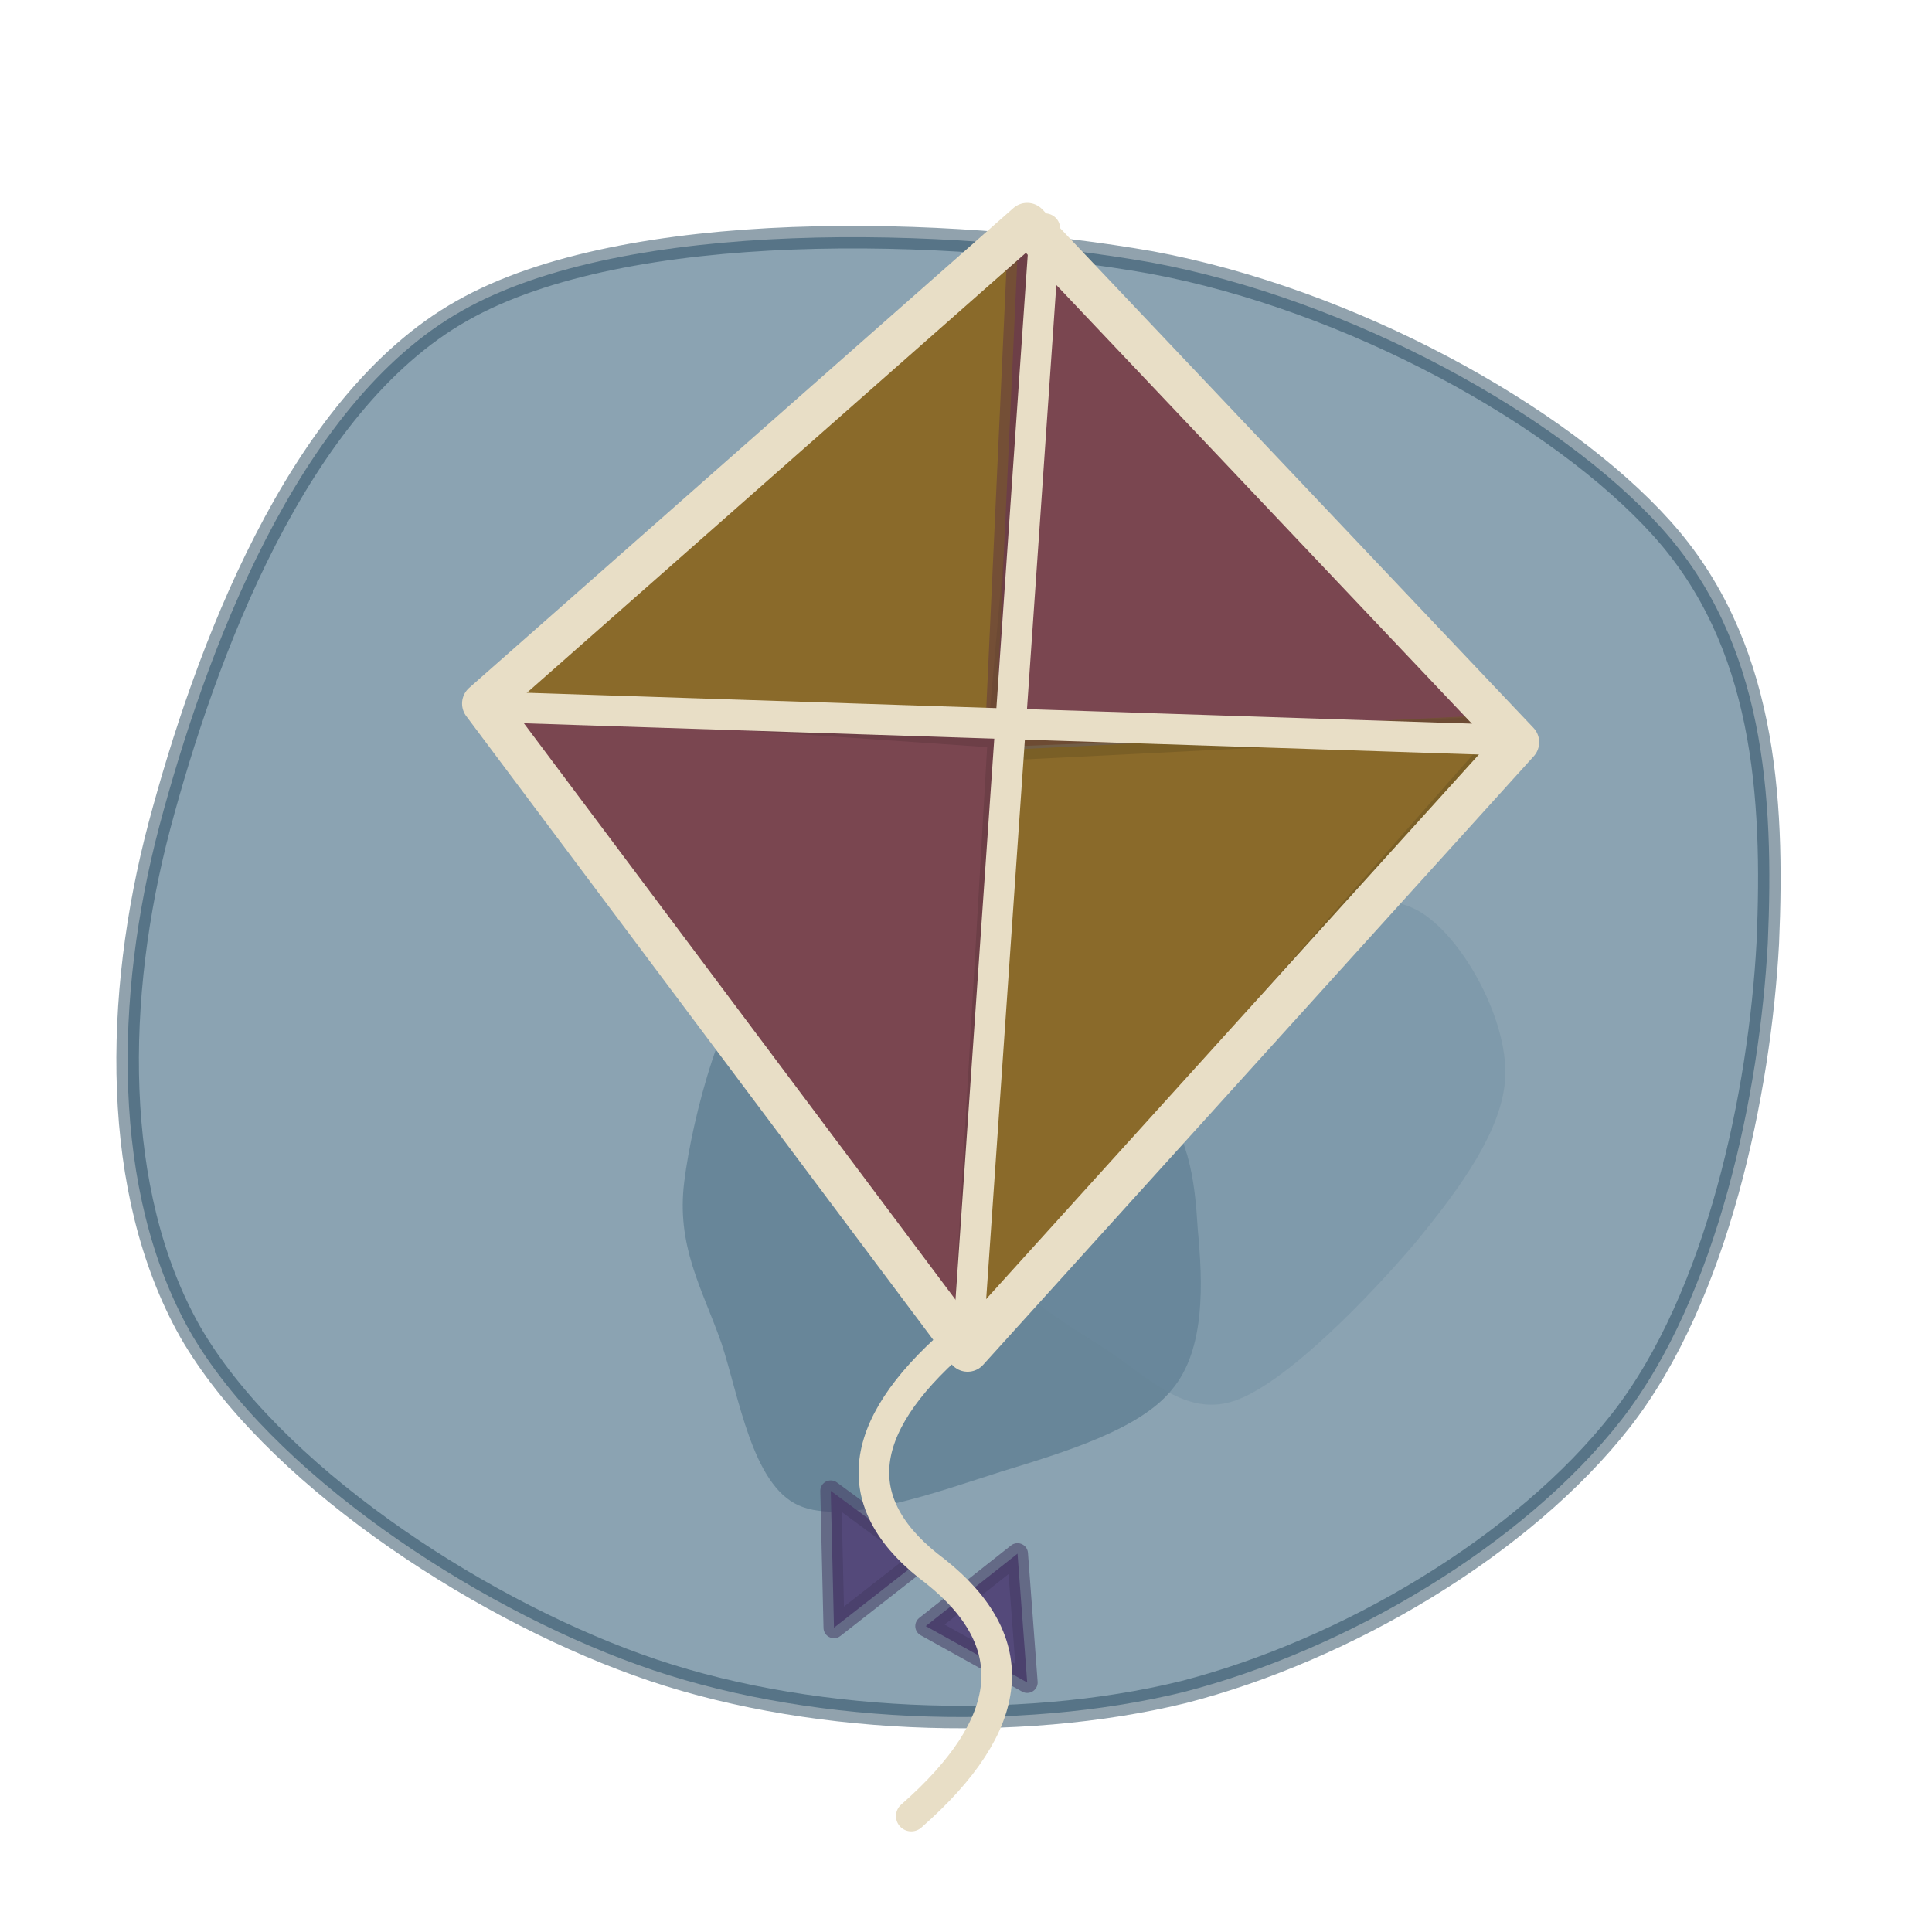
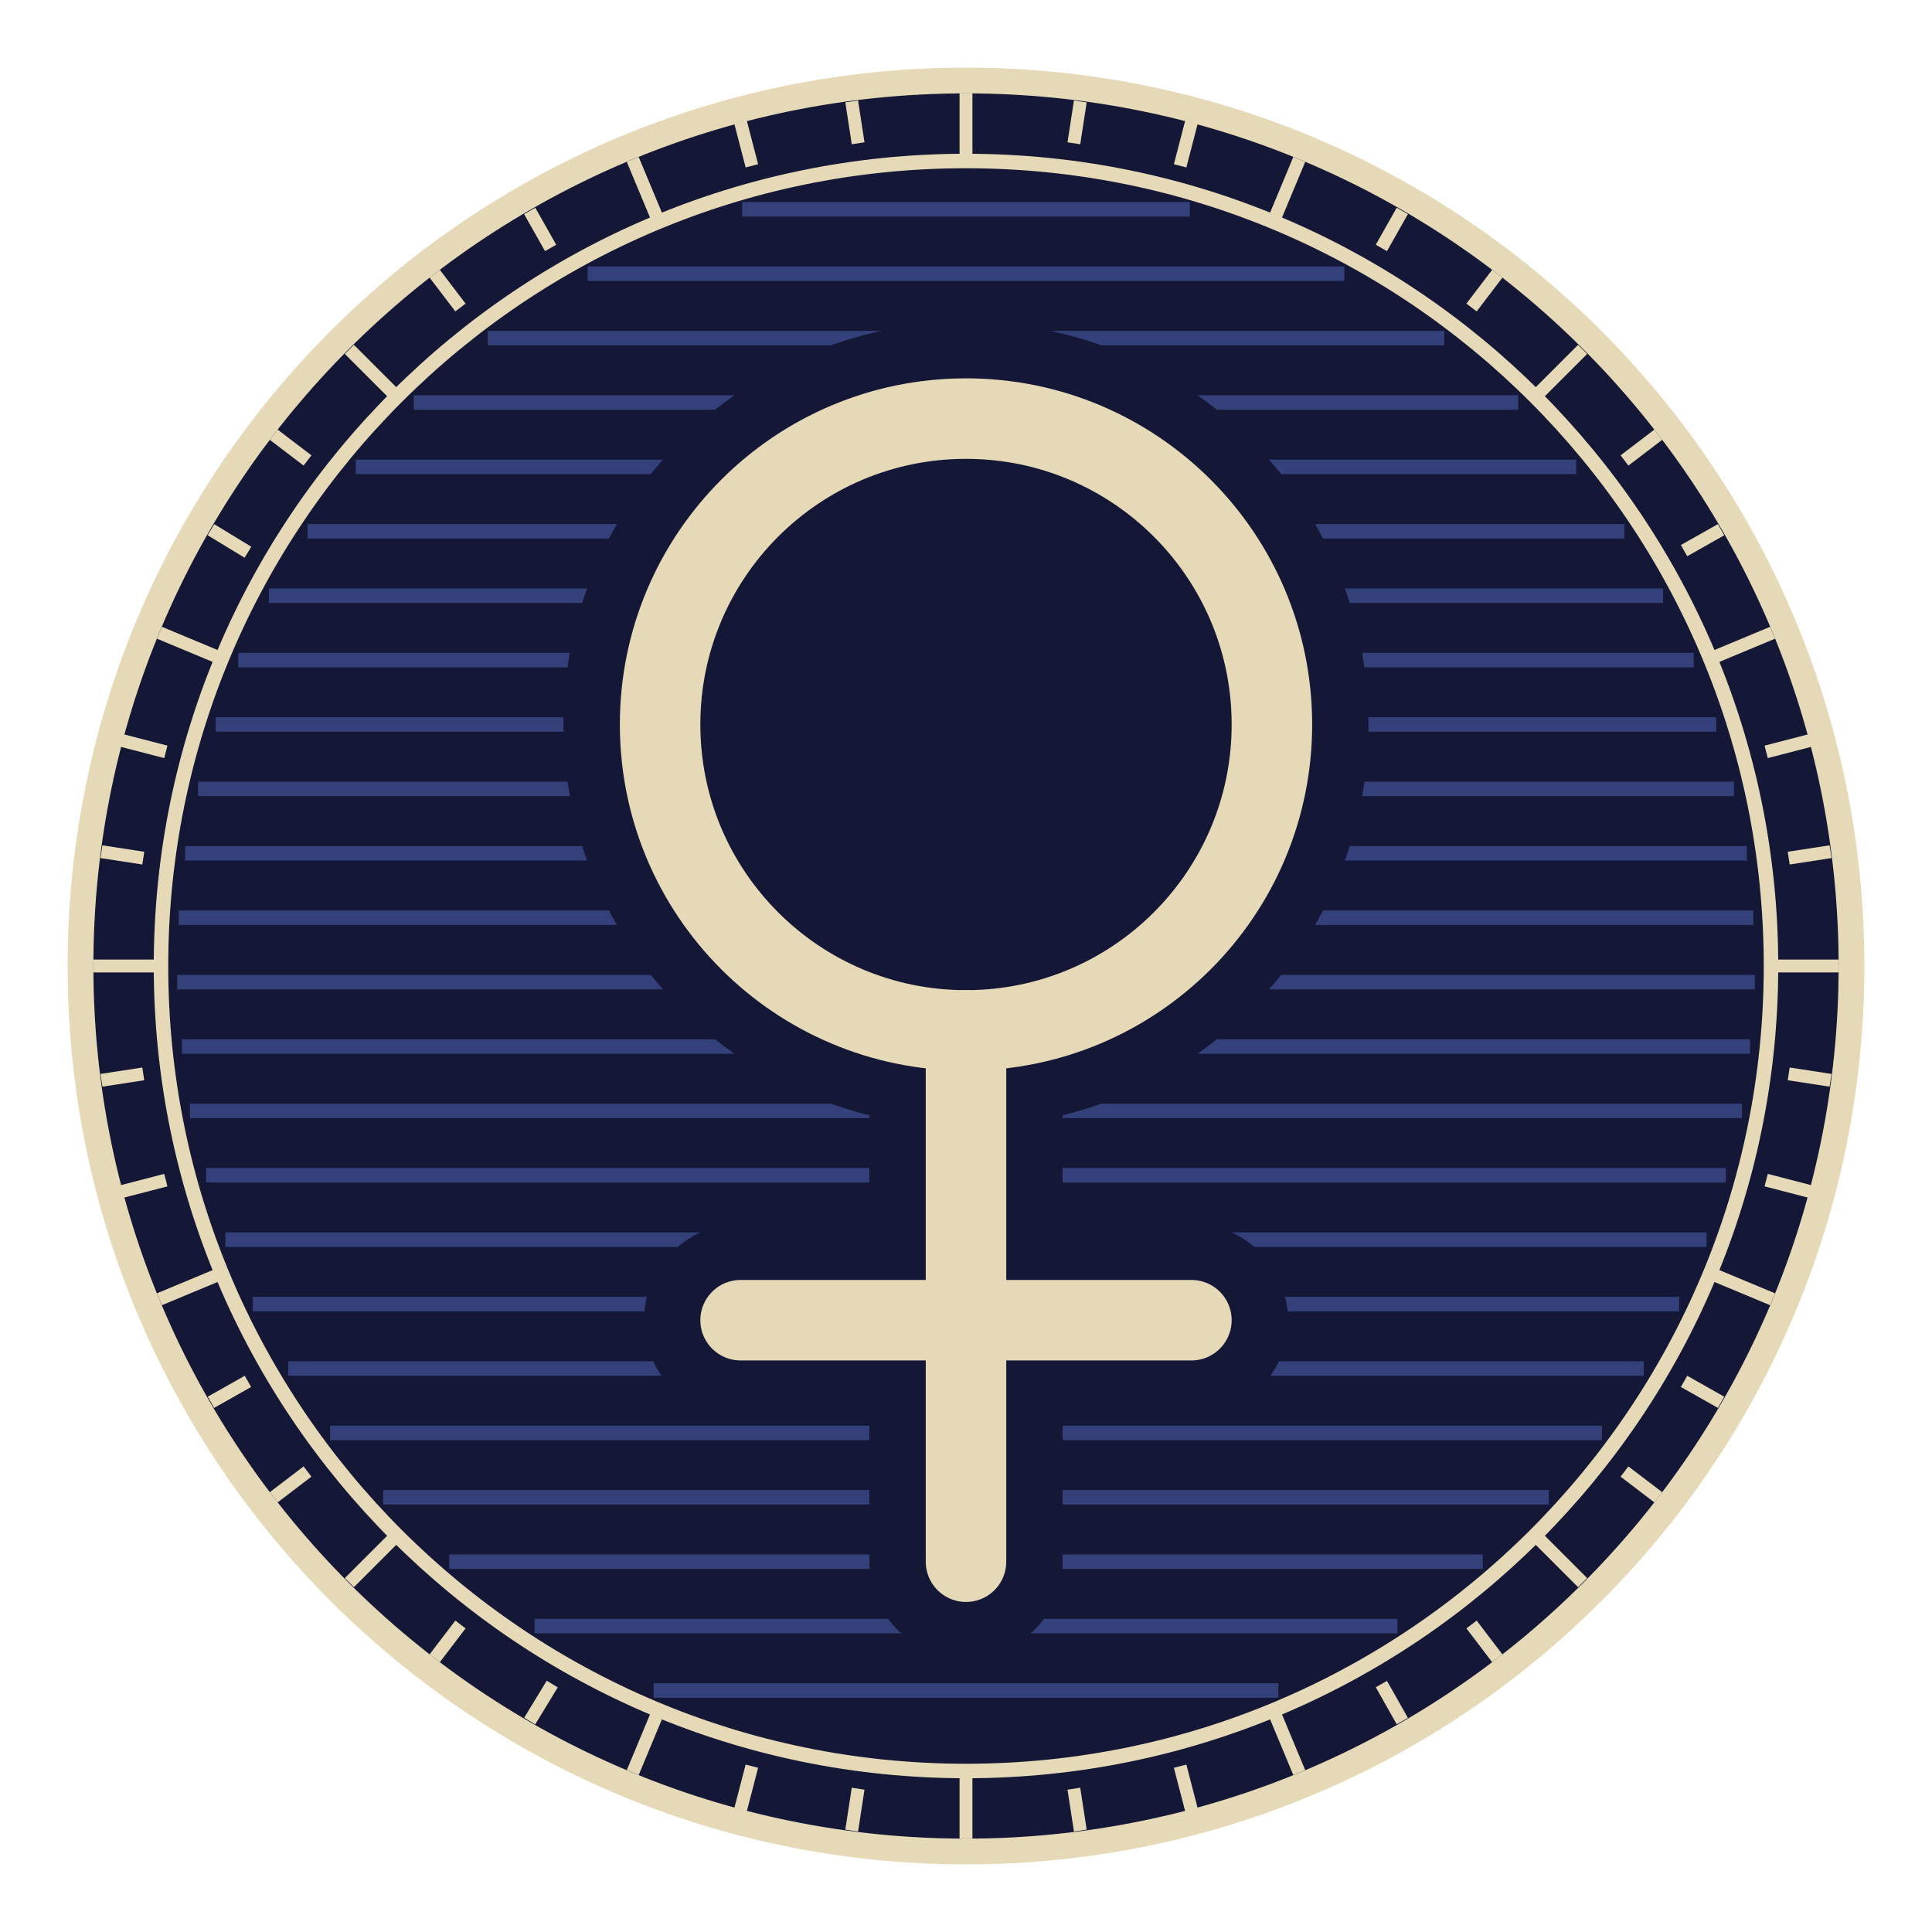
<svg xmlns="http://www.w3.org/2000/svg" width="120" height="120" viewBox="0 0 120 120">
-   <path d="M109.8 58.6 C109.3 67.8 106.7 80.5 100.7 88.2 C94.6 96.0 83.6 102.5 73.5 105.1 C63.3 107.6 49.8 107.1 39.6 103.4 C29.3 99.7 16.8 91.4 11.8 82.7 C6.9 74.0 7.1 61.9 9.9 51.3 C12.7 40.8 18.4 25.1 28.7 19.3 C38.9 13.5 59.0 14.1 71.5 16.3 C83.9 18.6 96.9 25.8 103.2 32.8 C109.6 39.9 110.2 49.4 109.8 58.6Z" fill="#2C5873" opacity="0.55" />
-   <path d="M74.4 76.4 C74.7 79.6 74.9 83.8 72.8 86.3 C70.8 88.8 66.1 90.2 62.2 91.4 C58.4 92.6 52.5 94.8 49.6 93.5 C46.7 92.2 45.9 86.7 44.8 83.4 C43.6 80.0 42.0 77.4 42.5 73.4 C43.0 69.4 44.9 62.0 47.6 59.5 C50.3 57.1 54.6 57.3 58.6 58.6 C62.5 59.9 68.7 64.3 71.3 67.3 C73.9 70.3 74.2 73.2 74.4 76.4Z" fill="#28516A" opacity="0.35" />
-   <path d="M93.5 66.8 C93.4 70.1 90.7 73.8 87.9 77.2 C85.1 80.5 79.9 85.9 76.7 87.0 C73.5 88.1 71.1 85.3 68.5 83.7 C65.9 82.0 62.9 80.4 61.1 77.0 C59.3 73.6 56.7 66.6 57.9 63.2 C59.1 59.8 65.0 57.9 68.6 56.7 C72.1 55.5 75.7 56.0 79.1 56.0 C82.4 56.1 86.2 55.1 88.6 56.9 C91.1 58.7 93.6 63.4 93.5 66.8Z" fill="#6B8A9D" opacity="0.35" />
-   <path d="M109.8 58.6 C109.3 67.8 106.7 80.5 100.7 88.2 C94.6 96.0 83.6 102.5 73.5 105.1 C63.3 107.6 49.8 107.1 39.6 103.4 C29.3 99.7 16.8 91.4 11.8 82.7 C6.9 74.0 7.1 61.9 9.9 51.3 C12.7 40.8 18.4 25.1 28.7 19.3 C38.9 13.5 59.0 14.1 71.5 16.3 C83.9 18.6 96.9 25.8 103.2 32.8 C109.6 39.9 110.2 49.4 109.8 58.6Z" fill="none" stroke="#23465C" stroke-width="1.4" opacity="0.5" />
-   <path d="M64.8 14L62 45.7L29.9 43.9Z" fill="#8A6A2A" />
-   <path d="M64.8 14L62 45.7L29.9 43.9Z" fill="none" stroke="#6E5522" stroke-width="1.3" stroke-linecap="round" stroke-linejoin="round" opacity="0.55" />
-   <path d="M63.3 13.7L94.2 45.1L61.8 46.4Z" fill="#7A4650" />
-   <path d="M63.3 13.7L94.2 45.1L61.8 46.4Z" fill="none" stroke="#623840" stroke-width="1.3" stroke-linecap="round" stroke-linejoin="round" opacity="0.55" />
-   <path d="M62 46.6L94 45L59.7 83.9Z" fill="#8A6A2A" />
-   <path d="M62 46.6L94 45L59.7 83.9Z" fill="none" stroke="#6E5522" stroke-width="1.3" stroke-linecap="round" stroke-linejoin="round" opacity="0.55" />
-   <path d="M30 43.6L62 45.8L59.8 83.8Z" fill="#7A4650" />
-   <path d="M30 43.6L62 45.8L59.8 83.8Z" fill="none" stroke="#623840" stroke-width="1.3" stroke-linecap="round" stroke-linejoin="round" opacity="0.55" />
-   <path d="M51.6 92.6L57.3 96.8L51.8 101.1ZM63.2 96.5L57.5 101L63.8 104.5Z" fill="#54497A" />
-   <path d="M51.6 92.6L57.3 96.8L51.8 101.1ZM63.2 96.5L57.5 101L63.8 104.5Z" fill="none" stroke="#433A62" stroke-width="1.3" stroke-linecap="round" stroke-linejoin="round" opacity="0.55" />
-   <path d="M63.8 13.9L94.3 46.1L60.1 83.9L30 43.7Z" fill="none" stroke="#E8DEC6" stroke-width="2.6" stroke-linecap="round" stroke-linejoin="round" />
-   <path d="M64.9 14.2L60.1 83.6M30.3 43.9L94.5 46" fill="none" stroke="#E8DEC6" stroke-width="1.9" stroke-linecap="round" stroke-linejoin="round" />
-   <path d="M59.3 83.3Q49.9 91.5 58.1 97.6Q66.4 104.2 56.6 112.8" fill="none" stroke="#E8DEC6" stroke-width="1.9" stroke-linecap="round" stroke-linejoin="round" />
+   <circle cx="60" cy="60" r="55" fill="#141836" stroke="#E6D9B8" stroke-width="1.6" />
+   <path d="M46.1 13.0H73.9M36.5 17.0H83.5M30.3 21.0H89.7M25.7 25.0H94.3M22.1 29.0H97.9M19.1 33.0H100.9M16.7 37.0H103.3M14.8 41.0H105.2M13.4 45.0H106.6M12.3 49.0H107.7M11.5 53.0H108.5M11.1 57.0H108.9M11.0 61.0H109.0M11.3 65.0H108.7M11.8 69.0H108.2M12.8 73.0H107.2M14.0 77.0H106.0M15.7 81.0H104.3M17.9 85.0H102.1M20.5 89.0H99.5M23.8 93.0H96.2M27.9 97.0H92.1M33.2 101.0H86.8M40.6 105.0H79.4" stroke="#34407A" stroke-width="0.9" fill="none" />
+   <circle cx="60" cy="60" r="50" fill="none" stroke="#E6D9B8" stroke-width="0.9" />
+   <path d="M110.3 60.0L114.2 60.0M111.1 66.7L113.7 67.1M109.7 73.3L112.4 74.0M106.5 79.2L110.1 80.7M104.6 85.8L106.9 87.1M100.9 91.4L103.0 93.0M95.6 95.6L98.3 98.3M91.4 100.9L93.0 103.0M85.8 104.6L87.1 106.9M79.2 106.5L80.7 110.1M73.3 109.7L74.0 112.4M66.7 111.1L67.1 113.7M60.0 110.3L60.0 114.2M53.3 111.1L52.9 113.7M46.7 109.7L46.0 112.4M40.8 106.5L39.3 110.1M34.3 104.6L32.9 106.9M28.6 100.9L27.0 103.0M24.4 95.6L21.7 98.3M19.1 91.4L17.0 93.0M15.4 85.8L13.1 87.1M13.5 79.2L9.9 80.7M10.3 73.3L7.6 74.0M8.9 66.7L6.3 67.1M9.7 60.0L5.8 60.0M8.9 53.3L6.3 52.9M10.3 46.7L7.6 46.0M13.5 40.8L9.9 39.3M15.4 34.3L13.1 32.9M19.1 28.6L17.0 27.0M24.4 24.4L21.7 21.7M28.6 19.1L27.0 17.0M34.2 15.4L32.9 13.1M40.8 13.5L39.3 9.9M46.7 10.3L46.0 7.6M53.3 8.9L52.9 6.3M60.0 9.7L60.0 5.8M66.7 8.9L67.1 6.3M73.3 10.3L74.0 7.6M79.2 13.5L80.7 9.9M85.8 15.4L87.1 13.1M91.4 19.1L93.0 17.0M95.6 24.4L98.3 21.7M100.9 28.6L103.0 27.0M104.6 34.2L106.9 32.9M106.5 40.8L110.1 39.3M109.7 46.7L112.4 46.0M111.1 53.3L113.7 52.9" stroke="#E6D9B8" stroke-width="0.8" fill="none" />
+   <g fill="none" stroke="#141836" stroke-width="12" stroke-linecap="round" stroke-linejoin="round">
+     <circle cx="60" cy="45" r="19" />
+     <path d="M60 64 V97 M46 82 H74" />
+   </g>
+   <circle cx="60" cy="45" r="19" fill="#141836" stroke="#E6D9B8" stroke-width="5" stroke-linejoin="round" />
+   <path d="M60 64 V97 M46 82 H74" fill="none" stroke="#E6D9B8" stroke-width="5" stroke-linecap="round" stroke-linejoin="round" />
</svg>
